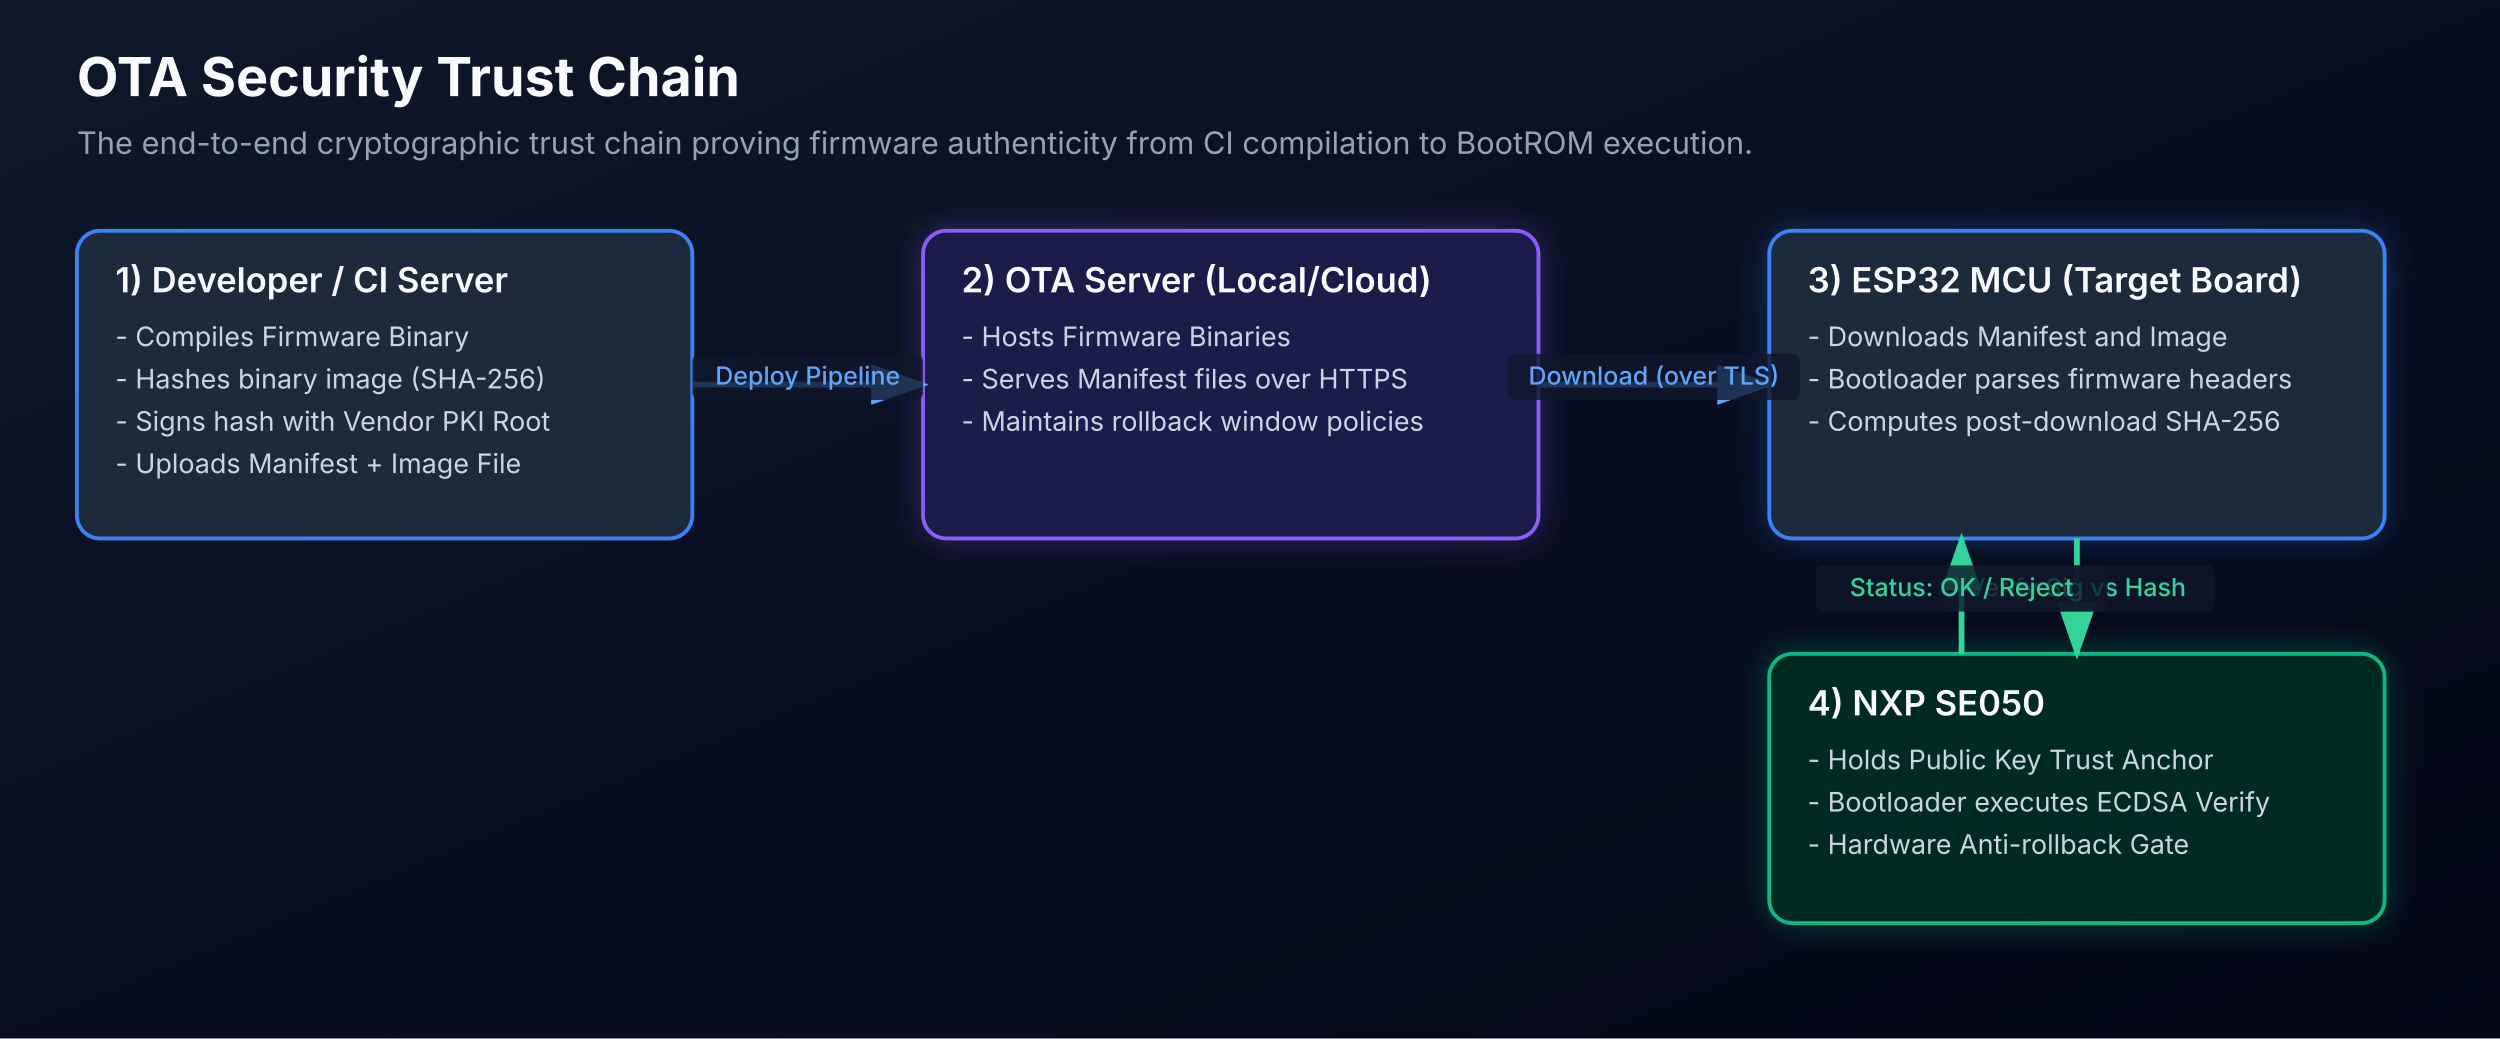
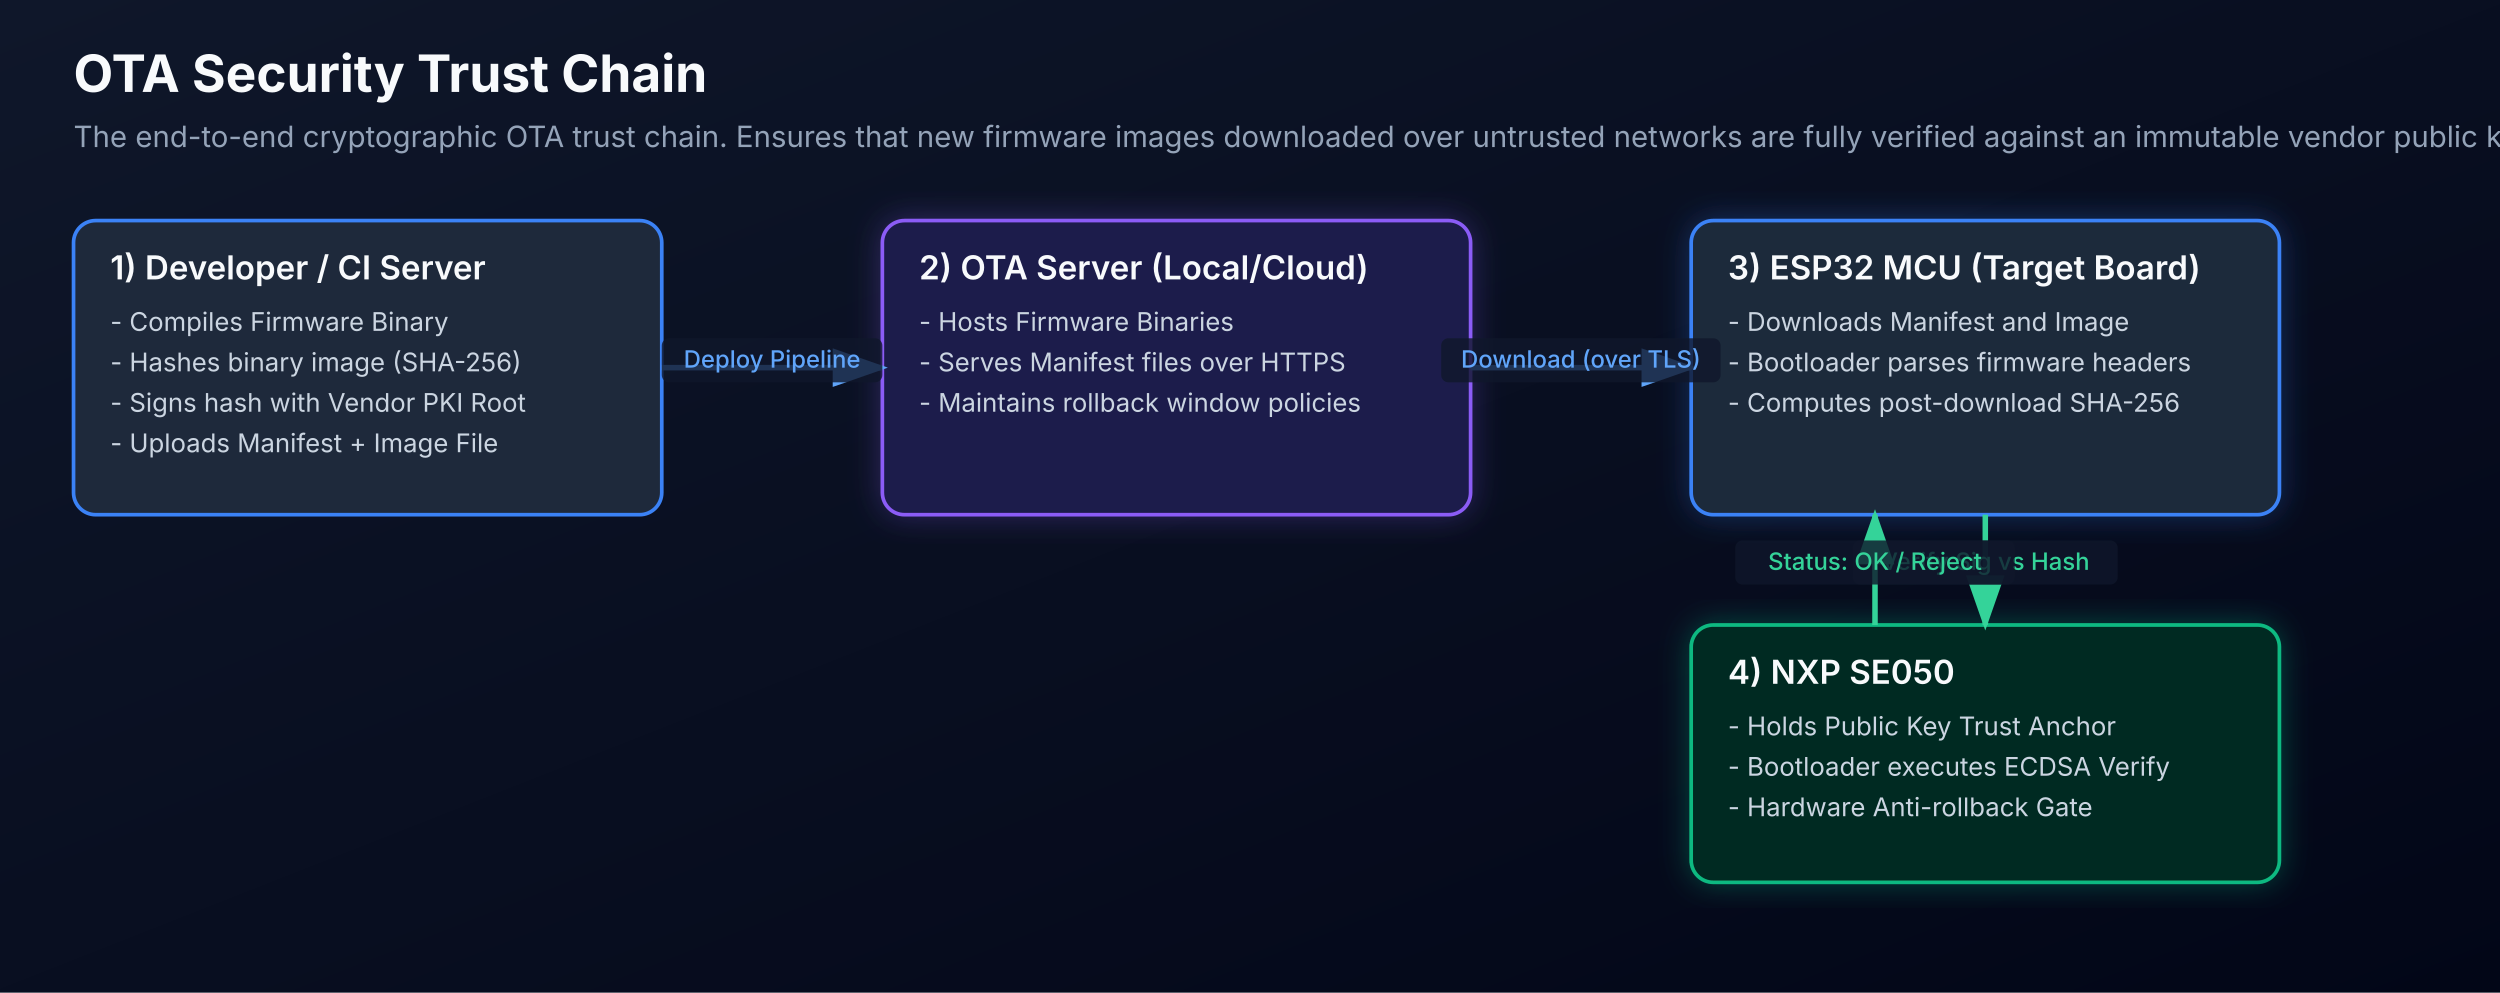
- <svg xmlns="http://www.w3.org/2000/svg" width="1300" height="540" viewBox="0 0 1300 540">
+ <svg xmlns="http://www.w3.org/2000/svg" width="1360" height="540" viewBox="0 0 1360 540">
  <defs>
    <marker id="A1" markerWidth="10" markerHeight="7" refX="9" refY="3.5" orient="auto">
      <polygon points="0 0,10 3.5,0 7" fill="#60a5fa" />
    </marker>
    <marker id="A2" markerWidth="10" markerHeight="7" refX="9" refY="3.5" orient="auto">
      <polygon points="0 0,10 3.5,0 7" fill="#34d399" />
    </marker>
    <marker id="A3" markerWidth="10" markerHeight="7" refX="9" refY="3.5" orient="auto">
      <polygon points="0 0,10 3.5,0 7" fill="#fbbf24" />
    </marker>
    <marker id="A4" markerWidth="10" markerHeight="7" refX="9" refY="3.5" orient="auto">
      <polygon points="0 0,10 3.5,0 7" fill="#c084fc" />
    </marker>
    <marker id="Agray" markerWidth="10" markerHeight="7" refX="9" refY="3.5" orient="auto">
      <polygon points="0 0,10 3.5,0 7" fill="#64748b" />
    </marker>
    <filter id="G1">
      <feDropShadow dx="0" dy="0" stdDeviation="8" flood-color="#3b82f6" flood-opacity="0.3" />
    </filter>
    <filter id="G2">
      <feDropShadow dx="0" dy="0" stdDeviation="8" flood-color="#10b981" flood-opacity="0.35" />
    </filter>
    <filter id="G3">
      <feDropShadow dx="0" dy="0" stdDeviation="8" flood-color="#8b5cf6" flood-opacity="0.3" />
    </filter>
    <filter id="G4">
      <feDropShadow dx="0" dy="0" stdDeviation="8" flood-color="#ef4444" flood-opacity="0.25" />
    </filter>
    <linearGradient id="Bg" x1="0" y1="0" x2="1" y2="1">
      <stop offset="0%" stop-color="#0f172a" />
      <stop offset="100%" stop-color="#020617" />
    </linearGradient>
  </defs>
-   <rect width="1300" height="540" fill="url(#Bg)" />
+   <rect width="1360" height="540" fill="url(#Bg)" />
  <text x="40" y="50" font-family="Inter, sans-serif" font-size="28" fill="#f8fafc" font-weight="700">OTA Security Trust Chain</text>
-   <text x="40" y="80" font-family="Inter, sans-serif" font-size="16" fill="#94a3b8">The end-to-end cryptographic trust chain proving firmware authenticity from CI compilation to BootROM execution.</text>
+   <text x="40" y="80" font-family="Inter, sans-serif" font-size="16" fill="#94a3b8">The end-to-end cryptographic OTA trust chain. Ensures that new firmware images downloaded over untrusted networks are fully verified against an immutable vendor public key within the SE050 before the ESP32 bootloader allows execution, preventing persistent rollbacks.</text>
  <rect x="40" y="120" width="320" height="160" rx="12" fill="#1e293b" stroke="#3b82f6" stroke-width="2" />
  <text x="60" y="152" font-family="Inter, sans-serif" font-size="18" fill="#f8fafc" font-weight="600">1) Developer / CI Server</text>
  <text x="60" y="180" font-family="Inter, sans-serif" font-size="14" fill="#cbd5e1" xml:space="preserve">- Compiles Firmware Binary</text>
  <text x="60" y="202" font-family="Inter, sans-serif" font-size="14" fill="#cbd5e1" xml:space="preserve">- Hashes binary image (SHA-256)</text>
  <text x="60" y="224" font-family="Inter, sans-serif" font-size="14" fill="#cbd5e1" xml:space="preserve">- Signs hash with Vendor PKI Root</text>
  <text x="60" y="246" font-family="Inter, sans-serif" font-size="14" fill="#cbd5e1" xml:space="preserve">- Uploads Manifest + Image File</text>
  <rect x="480" y="120" width="320" height="160" rx="12" fill="#1e1b4b" stroke="#8b5cf6" stroke-width="2" filter="url(#G3)" />
  <text x="500" y="152" font-family="Inter, sans-serif" font-size="18" fill="#f8fafc" font-weight="600">2) OTA Server (Local/Cloud)</text>
  <text x="500" y="180" font-family="Inter, sans-serif" font-size="14" fill="#cbd5e1" xml:space="preserve">- Hosts Firmware Binaries</text>
  <text x="500" y="202" font-family="Inter, sans-serif" font-size="14" fill="#cbd5e1" xml:space="preserve">- Serves Manifest files over HTTPS</text>
  <text x="500" y="224" font-family="Inter, sans-serif" font-size="14" fill="#cbd5e1" xml:space="preserve">- Maintains rollback window policies</text>
  <rect x="920" y="120" width="320" height="160" rx="12" fill="#1e293b" stroke="#3b82f6" stroke-width="2" filter="url(#G1)" />
  <text x="940" y="152" font-family="Inter, sans-serif" font-size="18" fill="#f8fafc" font-weight="600">3) ESP32 MCU (Target Board)</text>
  <text x="940" y="180" font-family="Inter, sans-serif" font-size="14" fill="#cbd5e1" xml:space="preserve">- Downloads Manifest and Image</text>
  <text x="940" y="202" font-family="Inter, sans-serif" font-size="14" fill="#cbd5e1" xml:space="preserve">- Bootloader parses firmware headers</text>
  <text x="940" y="224" font-family="Inter, sans-serif" font-size="14" fill="#cbd5e1" xml:space="preserve">- Computes post-download SHA-256</text>
  <rect x="920" y="340" width="320" height="140" rx="12" fill="#022c22" stroke="#10b981" stroke-width="2" filter="url(#G2)" />
  <text x="940" y="372" font-family="Inter, sans-serif" font-size="18" fill="#f8fafc" font-weight="600">4) NXP SE050</text>
  <text x="940" y="400" font-family="Inter, sans-serif" font-size="14" fill="#cbd5e1" xml:space="preserve">- Holds Public Key Trust Anchor</text>
  <text x="940" y="422" font-family="Inter, sans-serif" font-size="14" fill="#cbd5e1" xml:space="preserve">- Bootloader executes ECDSA Verify</text>
  <text x="940" y="444" font-family="Inter, sans-serif" font-size="14" fill="#cbd5e1" xml:space="preserve">- Hardware Anti-rollback Gate</text>
  <path d="M 360 200 L 480 200" stroke="#60a5fa" stroke-width="3" marker-end="url(#A1)" />
  <rect x="360.0" y="184.0" width="120" height="24" rx="4" fill="#0f172a" opacity="0.8" />
  <text x="420.0" y="200.0" font-family="Inter, sans-serif" font-size="13" fill="#60a5fa" text-anchor="middle" font-weight="500">Deploy Pipeline</text>
  <path d="M 800 200 L 920 200" stroke="#60a5fa" stroke-width="3" marker-end="url(#A1)" />
  <rect x="784.0" y="184.0" width="152" height="24" rx="4" fill="#0f172a" opacity="0.8" />
  <text x="860.0" y="200.0" font-family="Inter, sans-serif" font-size="13" fill="#60a5fa" text-anchor="middle" font-weight="500">Download (over TLS)</text>
  <path d="M 1080 280 L 1080 340" stroke="#34d399" stroke-width="3" marker-end="url(#A2)" />
  <rect x="1008.0" y="294.0" width="144" height="24" rx="4" fill="#0f172a" opacity="0.8" />
  <text x="1080.0" y="310.0" font-family="Inter, sans-serif" font-size="13" fill="#34d399" text-anchor="middle" font-weight="500">Verify Sig vs Hash</text>
  <path d="M 1020 340 L 1020 280" stroke="#34d399" stroke-width="3" marker-end="url(#A2)" />
  <rect x="944.0" y="294.0" width="152" height="24" rx="4" fill="#0f172a" opacity="0.8" />
  <text x="1020.0" y="310.0" font-family="Inter, sans-serif" font-size="13" fill="#34d399" text-anchor="middle" font-weight="500">Status: OK / Reject</text>
</svg>
